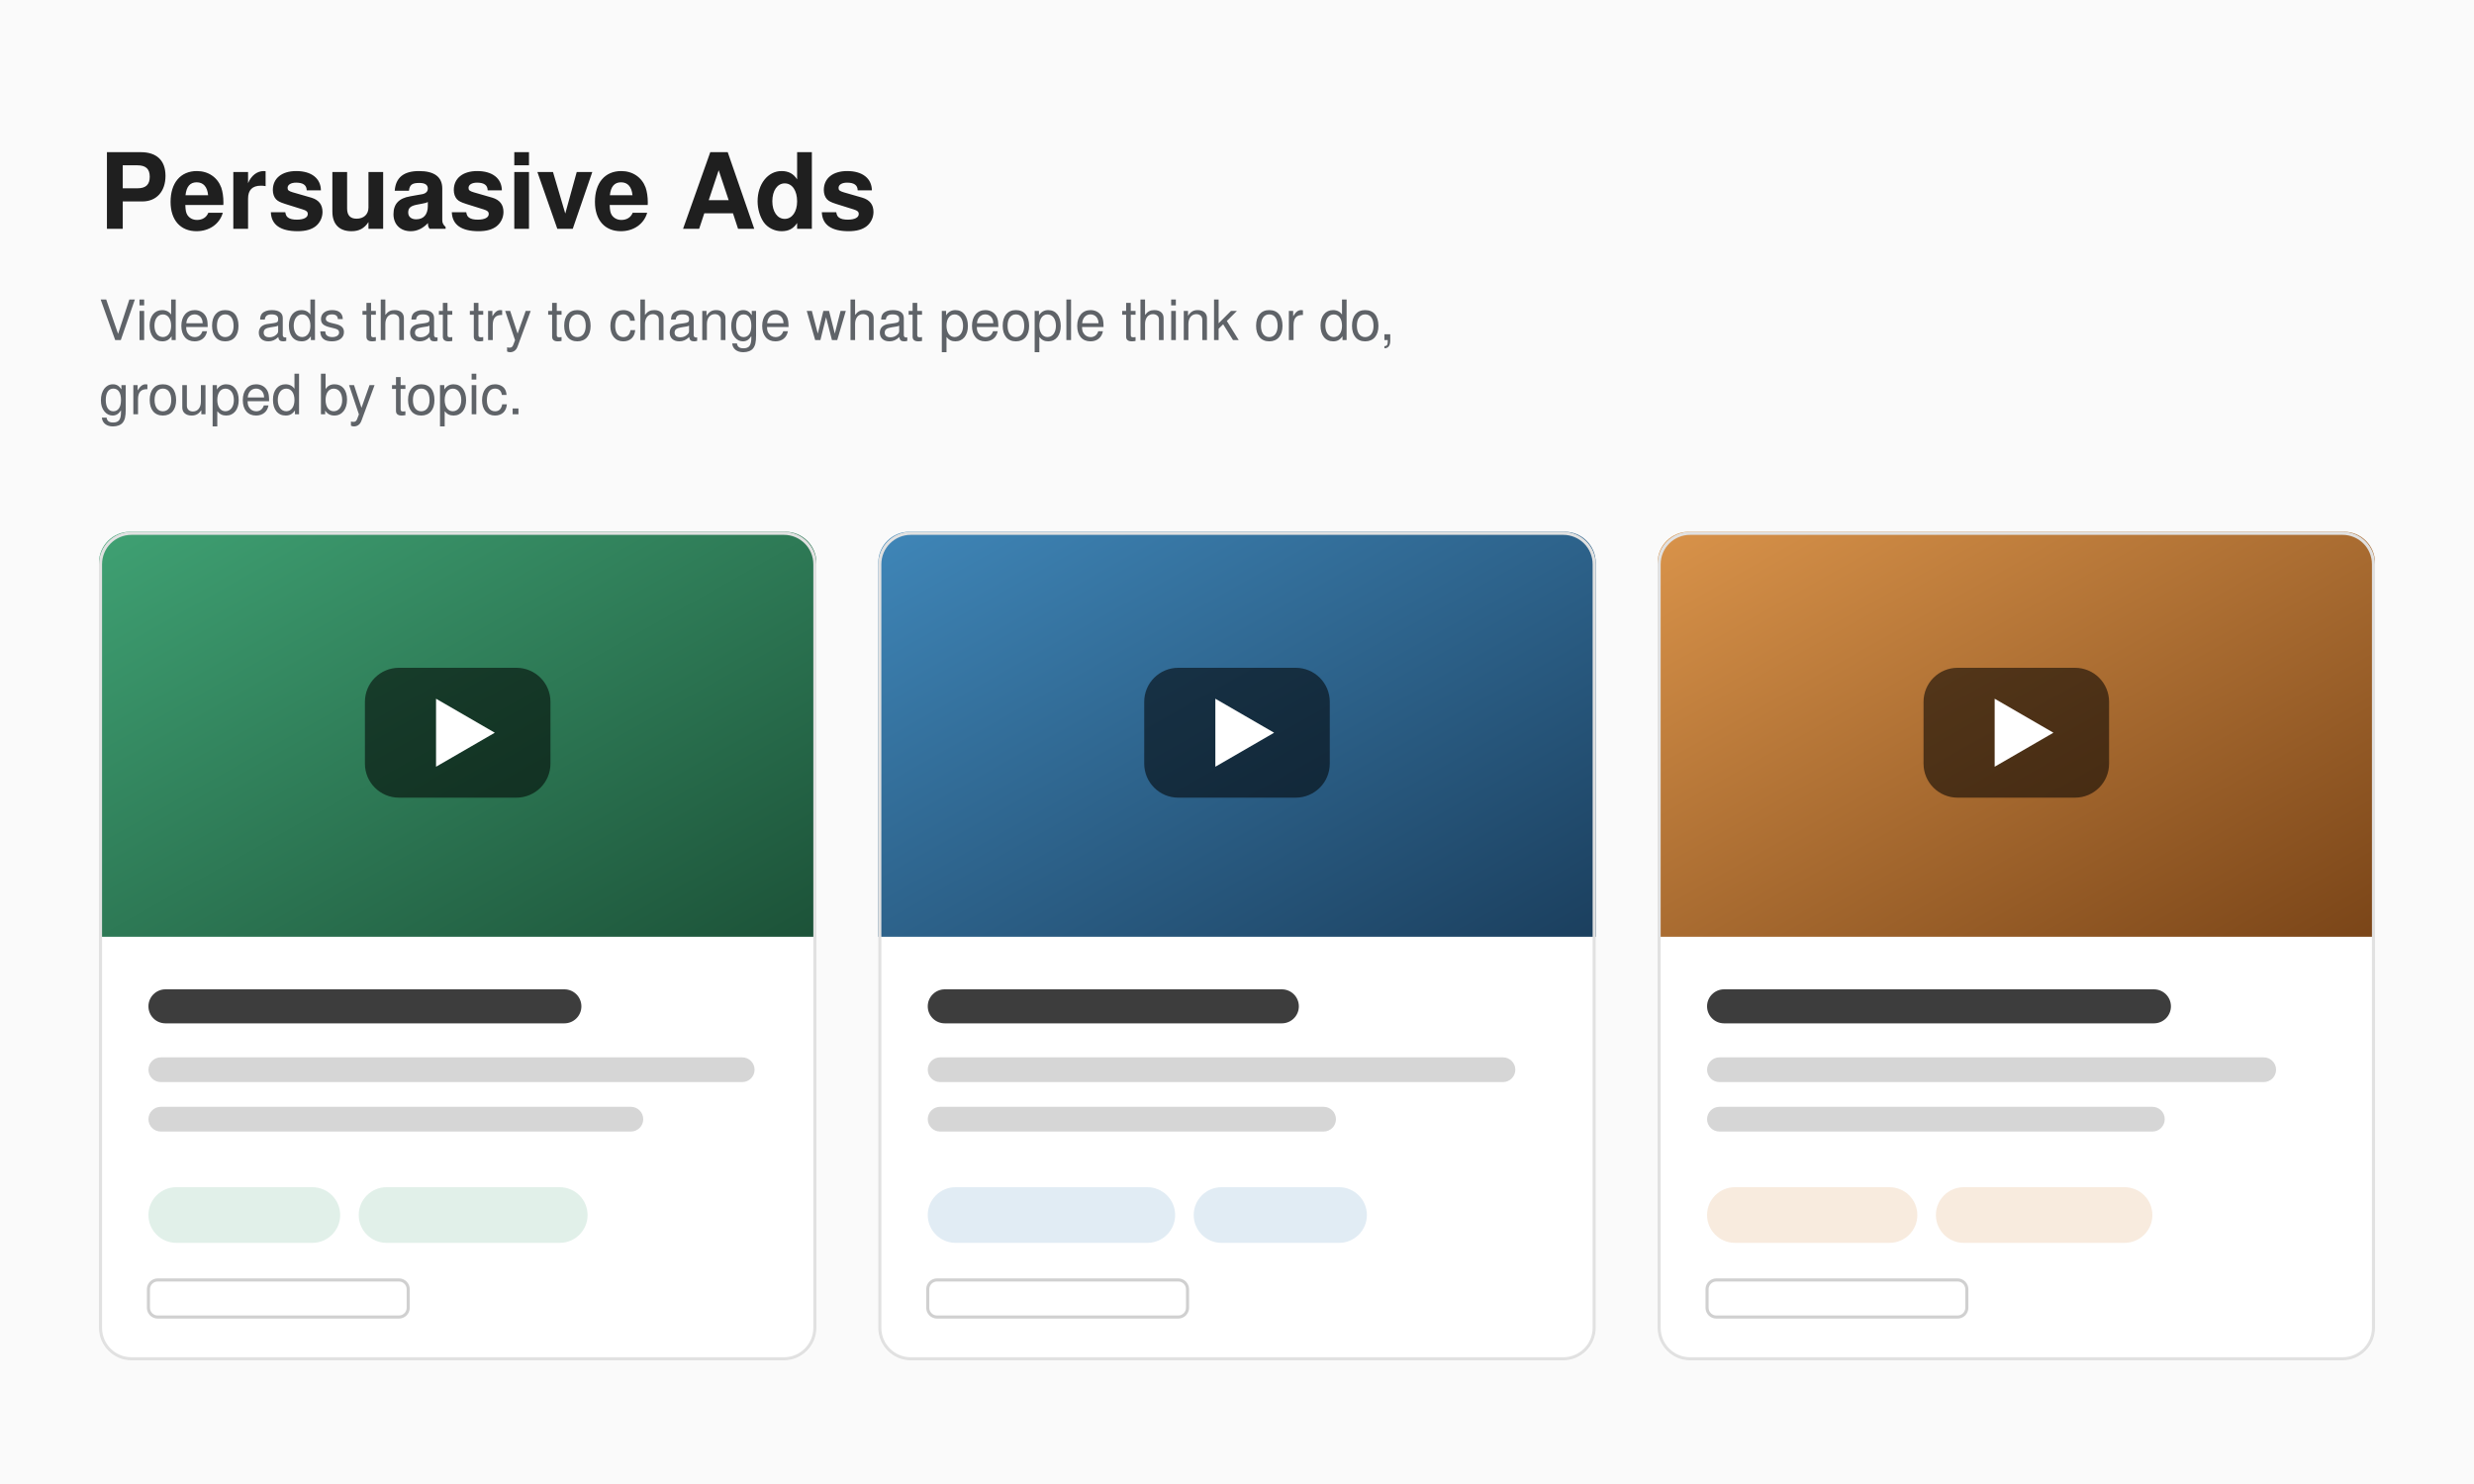
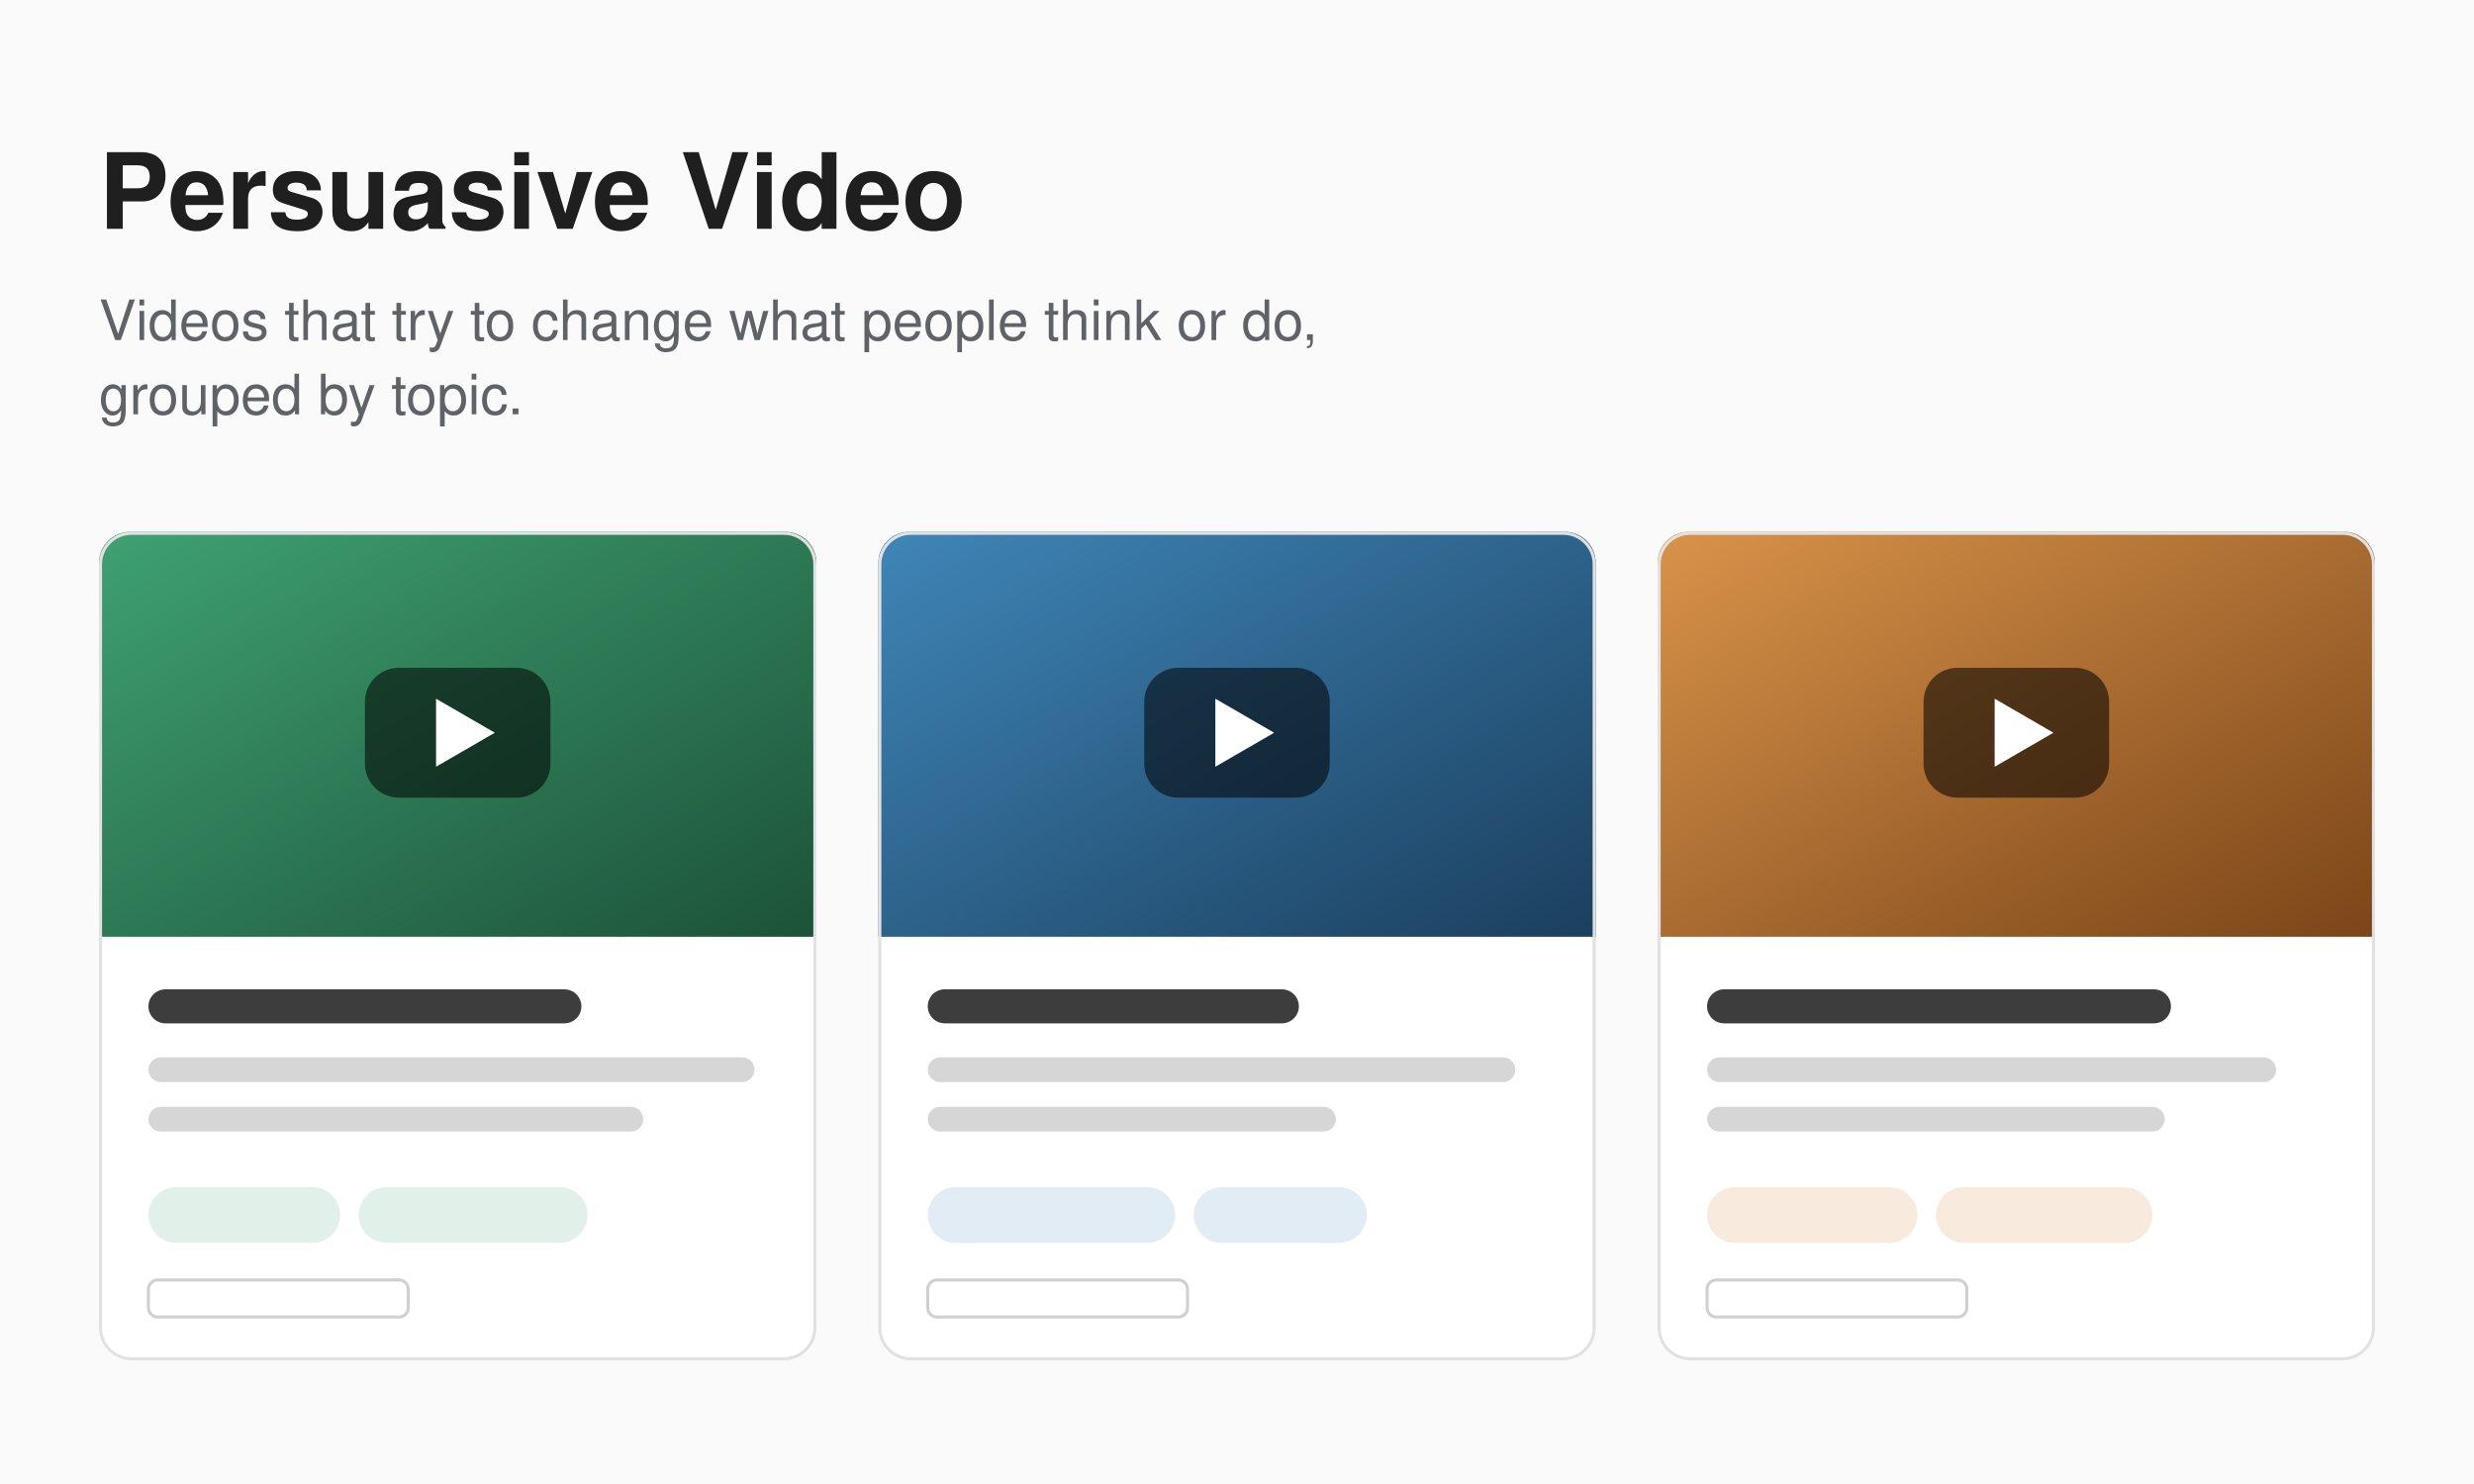
<svg xmlns="http://www.w3.org/2000/svg" width="800" height="480" viewBox="0 0 800 480">
  <defs>
    <linearGradient id="c1" x1="0" y1="0" x2="1" y2="1">
      <stop offset="0" stop-color="#3fa173" />
      <stop offset="1" stop-color="#1c5238" />
    </linearGradient>
    <linearGradient id="c2" x1="0" y1="0" x2="1" y2="1">
      <stop offset="0" stop-color="#3f86b8" />
      <stop offset="1" stop-color="#1b3f5e" />
    </linearGradient>
    <linearGradient id="c3" x1="0" y1="0" x2="1" y2="1">
      <stop offset="0" stop-color="#d9934a" />
      <stop offset="1" stop-color="#7a4518" />
    </linearGradient>
    <clipPath id="t1">
      <rect x="32" y="172" width="232" height="268" rx="10" />
    </clipPath>
    <clipPath id="t2">
      <rect x="284" y="172" width="232" height="268" rx="10" />
    </clipPath>
    <clipPath id="t3">
      <rect x="536" y="172" width="232" height="268" rx="10" />
    </clipPath>
    <g id="play">
      <rect x="-30" y="-21" width="60" height="42" rx="11" fill="#000" fill-opacity="0.55" />
      <path d="M-7 -11 L12 0 L-7 11 Z" fill="#fff" />
    </g>
  </defs>
  <rect width="800" height="480" fill="#fafafa" />
  <g font-family="Helvetica, Arial, sans-serif">
-     <text x="32" y="74" font-size="34" font-weight="700" fill="#1f1f1f">Persuasive Ads</text>
-     <text x="32" y="110" font-size="18" fill="#5f6368">Video ads that try to change what people think or do,</text>
+     <text x="32" y="74" font-size="34" font-weight="700" fill="#1f1f1f">Persuasive Video</text>
+     <text x="32" y="110" font-size="18" fill="#5f6368">Videos that try to change what people think or do,</text>
    <text x="32" y="134" font-size="18" fill="#5f6368">grouped by topic.</text>
  </g>
  <g clip-path="url(#t1)">
    <rect x="32" y="172" width="232" height="268" fill="#fff" />
    <rect x="32" y="172" width="232" height="131" fill="url(#c1)" />
  </g>
  <rect x="32.5" y="172.5" width="231" height="267" rx="10" fill="none" stroke="#e1e1e1" />
  <use href="#play" x="148" y="237" />
  <rect x="48" y="320" width="140" height="11" rx="5.5" fill="#3d3d3d" />
  <rect x="48" y="342" width="196" height="8" rx="4" fill="#d6d6d6" />
  <rect x="48" y="358" width="160" height="8" rx="4" fill="#d6d6d6" />
  <rect x="48" y="384" width="62" height="18" rx="9" fill="#3fa173" fill-opacity="0.16" />
  <rect x="116" y="384" width="74" height="18" rx="9" fill="#3fa173" fill-opacity="0.16" />
  <rect x="48" y="414" width="84" height="12" rx="3" fill="none" stroke="#d0d0d0" />
  <g clip-path="url(#t2)">
    <rect x="284" y="172" width="232" height="268" fill="#fff" />
    <rect x="284" y="172" width="232" height="131" fill="url(#c2)" />
  </g>
  <rect x="284.5" y="172.5" width="231" height="267" rx="10" fill="none" stroke="#e1e1e1" />
  <use href="#play" x="400" y="237" />
  <rect x="300" y="320" width="120" height="11" rx="5.5" fill="#3d3d3d" />
  <rect x="300" y="342" width="190" height="8" rx="4" fill="#d6d6d6" />
  <rect x="300" y="358" width="132" height="8" rx="4" fill="#d6d6d6" />
  <rect x="300" y="384" width="80" height="18" rx="9" fill="#3f86b8" fill-opacity="0.16" />
  <rect x="386" y="384" width="56" height="18" rx="9" fill="#3f86b8" fill-opacity="0.16" />
  <rect x="300" y="414" width="84" height="12" rx="3" fill="none" stroke="#d0d0d0" />
  <g clip-path="url(#t3)">
    <rect x="536" y="172" width="232" height="268" fill="#fff" />
    <rect x="536" y="172" width="232" height="131" fill="url(#c3)" />
  </g>
  <rect x="536.5" y="172.5" width="231" height="267" rx="10" fill="none" stroke="#e1e1e1" />
  <use href="#play" x="652" y="237" />
  <rect x="552" y="320" width="150" height="11" rx="5.5" fill="#3d3d3d" />
  <rect x="552" y="342" width="184" height="8" rx="4" fill="#d6d6d6" />
  <rect x="552" y="358" width="148" height="8" rx="4" fill="#d6d6d6" />
  <rect x="552" y="384" width="68" height="18" rx="9" fill="#d9934a" fill-opacity="0.18" />
  <rect x="626" y="384" width="70" height="18" rx="9" fill="#d9934a" fill-opacity="0.18" />
  <rect x="552" y="414" width="84" height="12" rx="3" fill="none" stroke="#d0d0d0" />
</svg>
